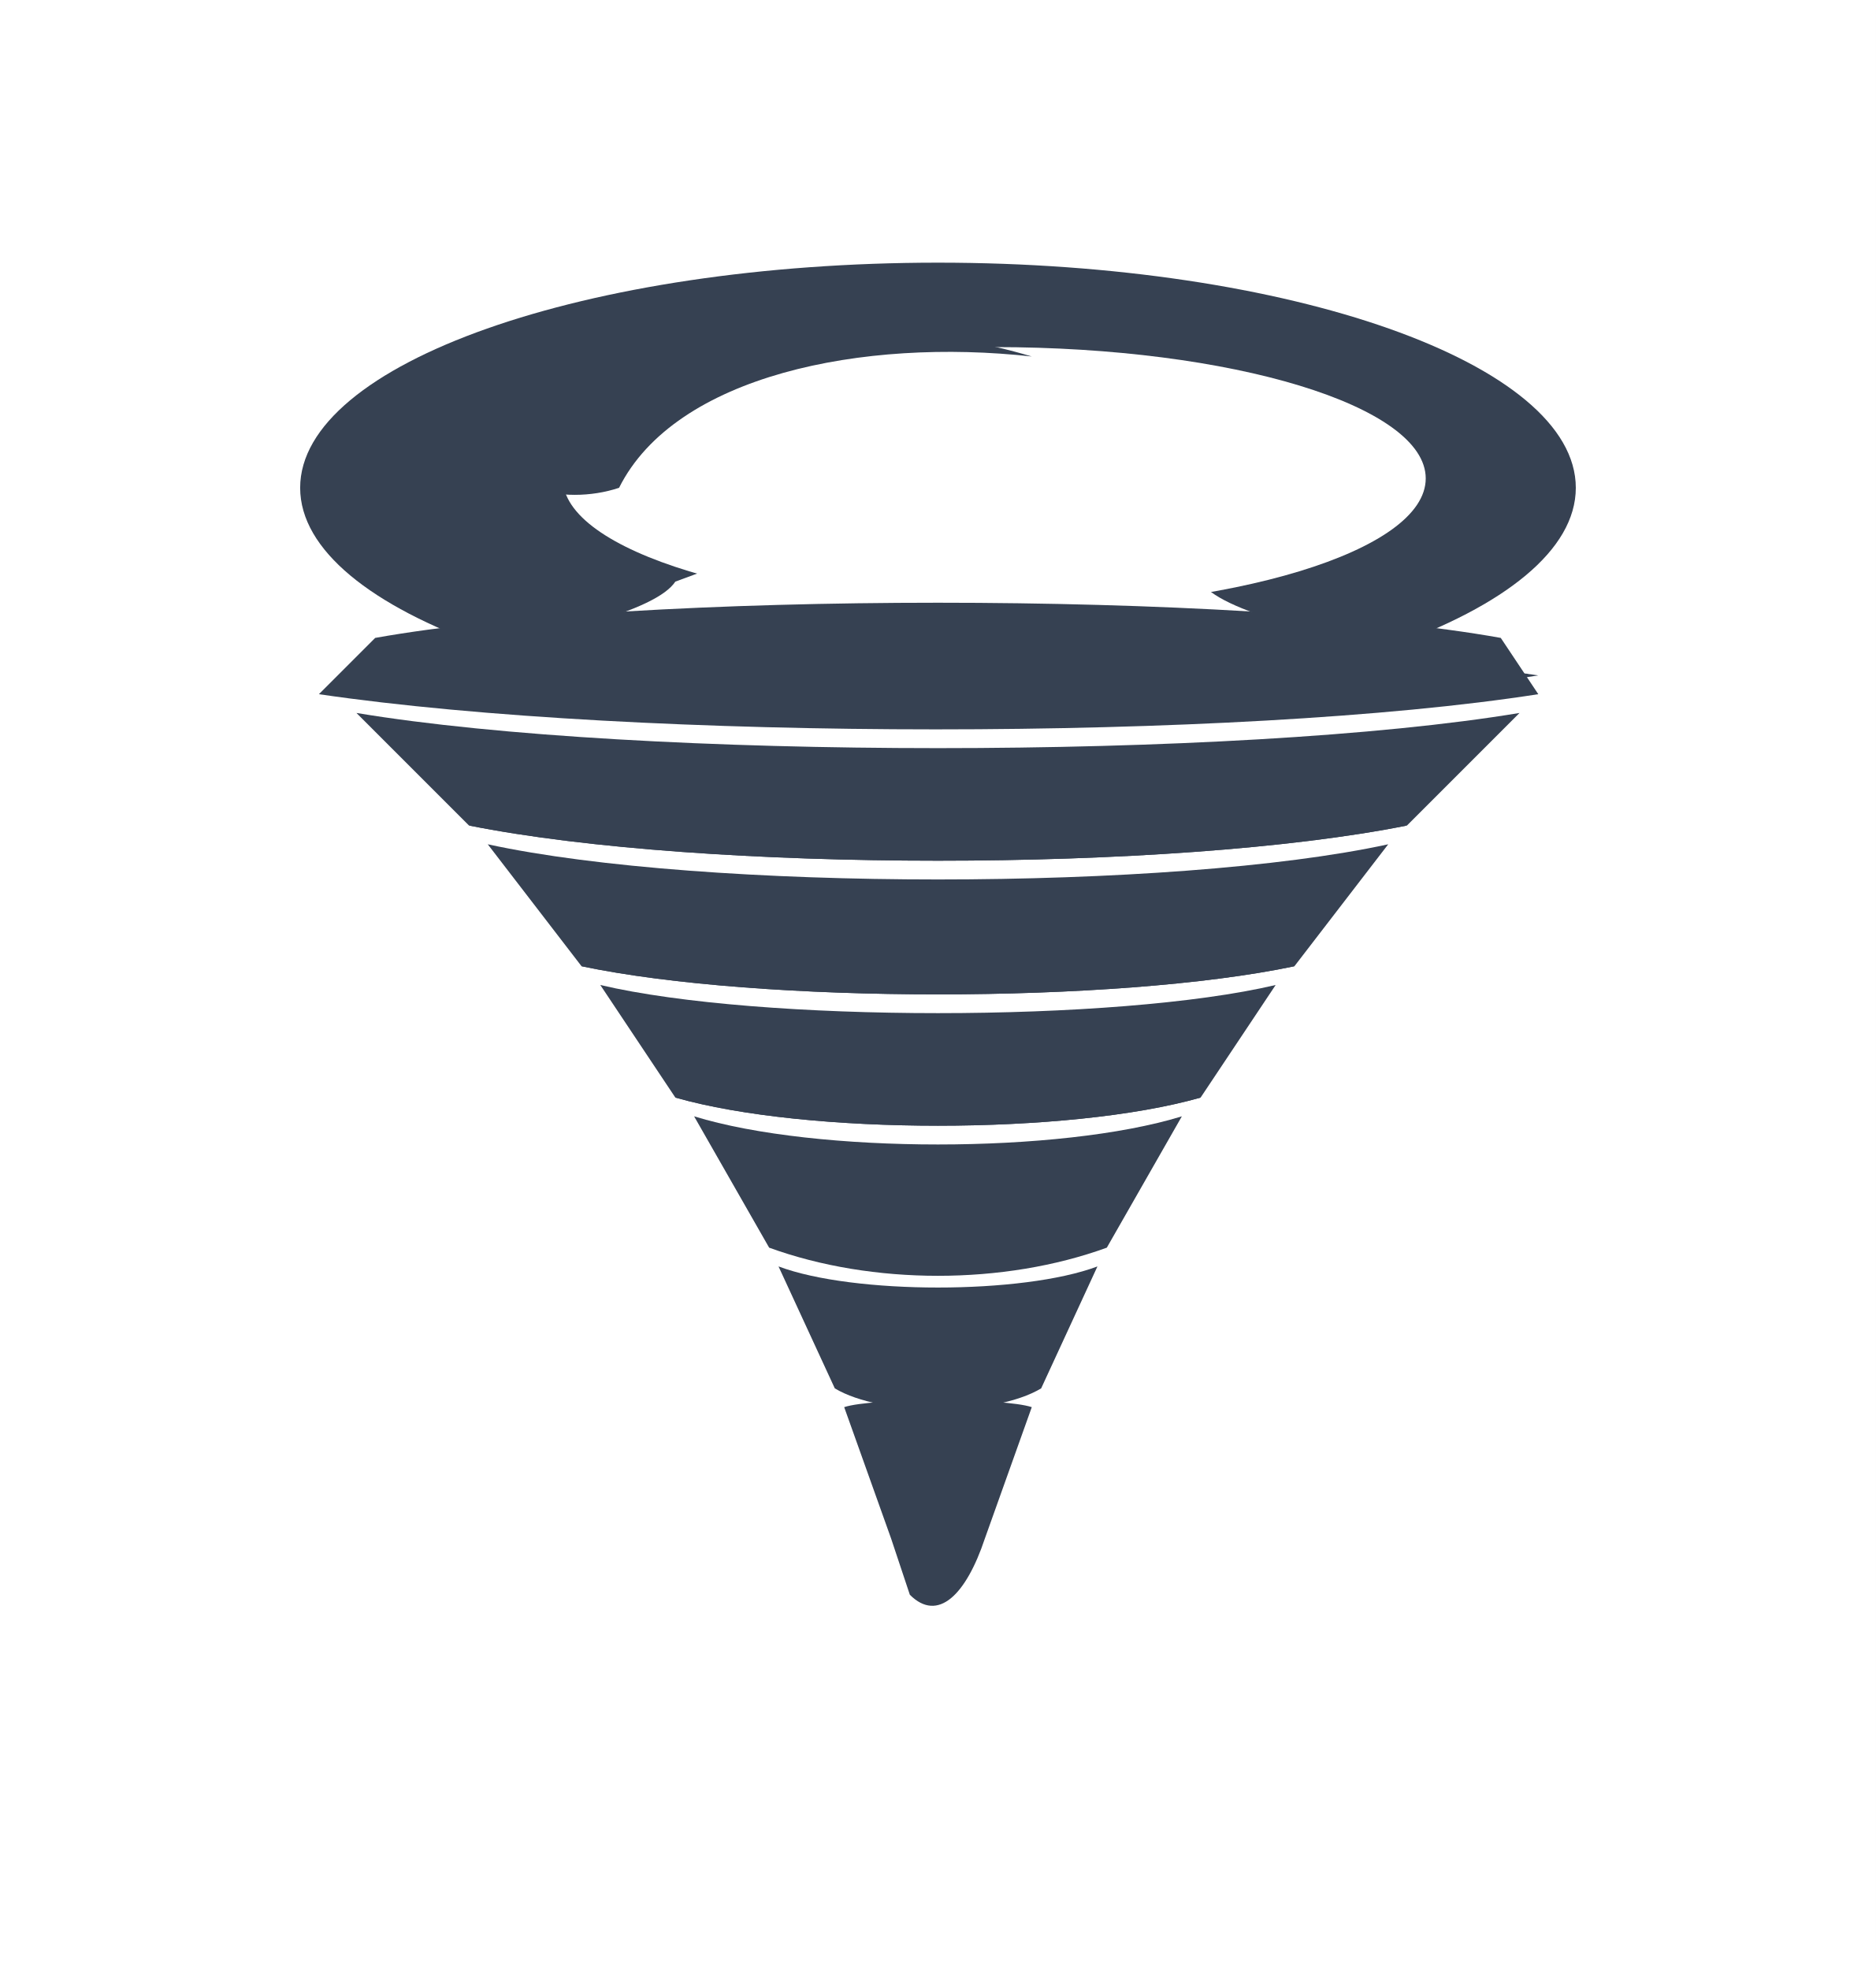
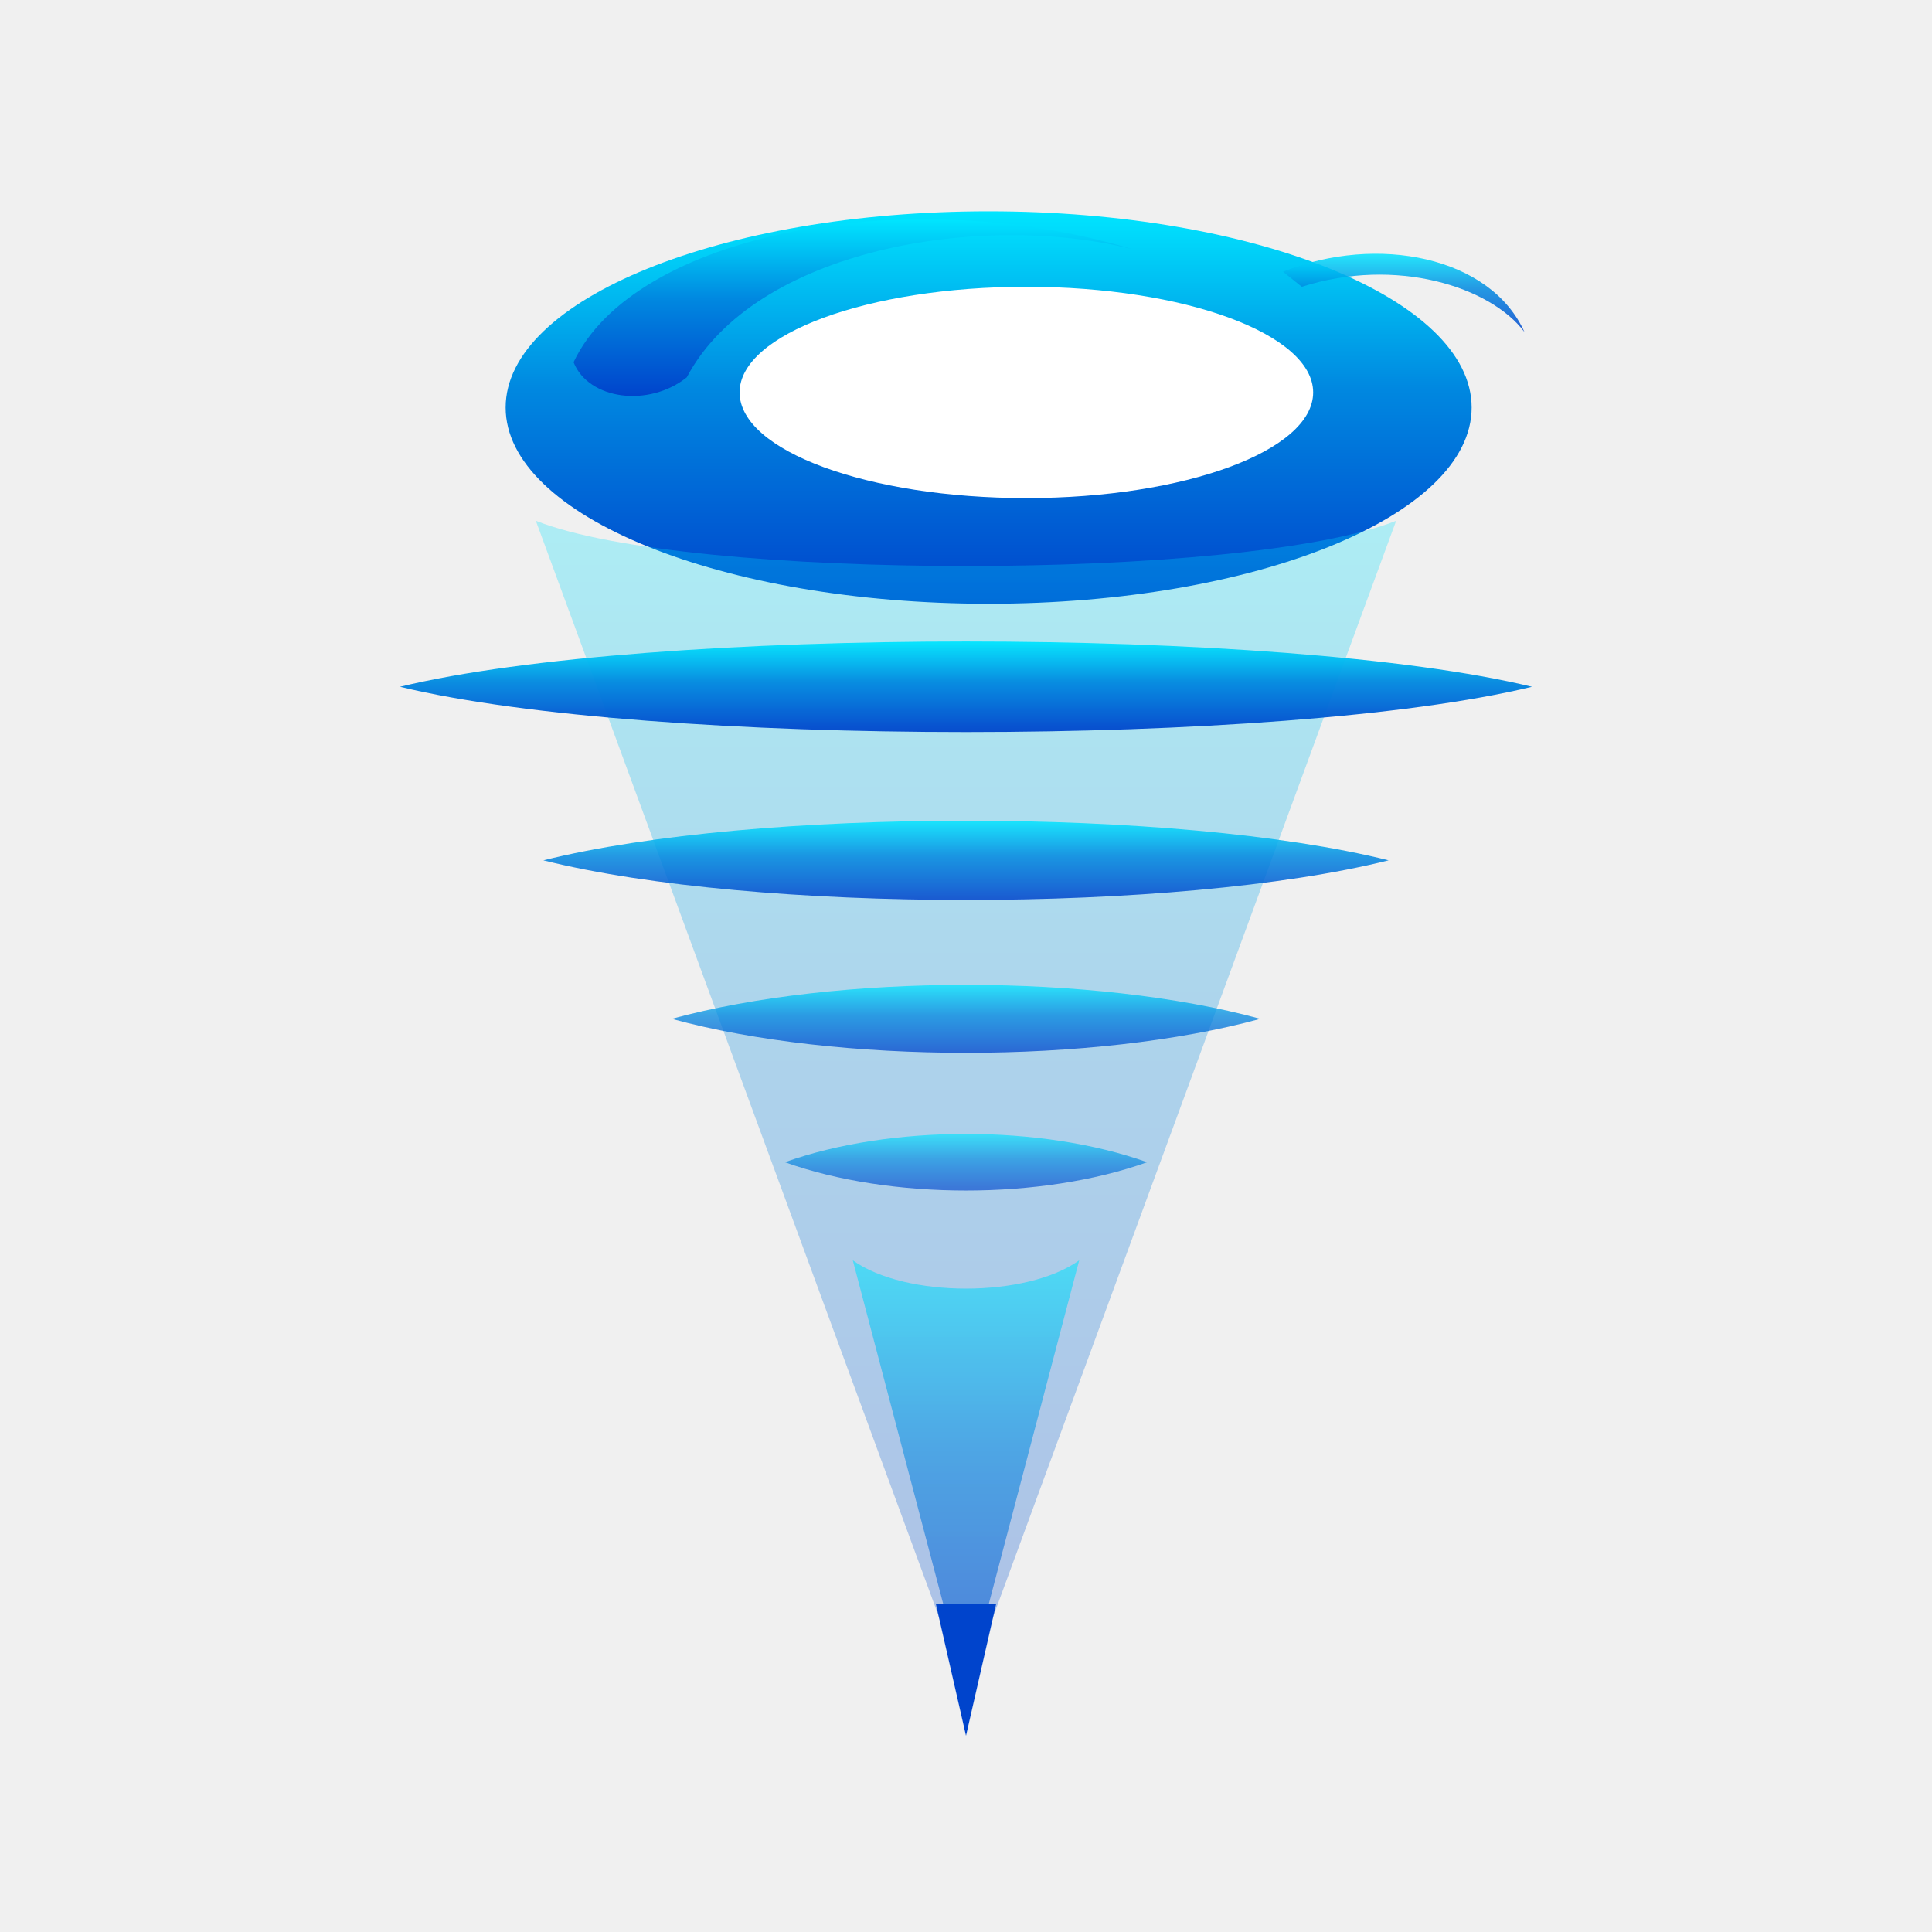
- <svg xmlns="http://www.w3.org/2000/svg" viewBox="0 0 200 210">
-   <rect width="200" height="210" fill="white" />
-   <ellipse cx="100" cy="52" rx="68" ry="24" fill="#364152" />
-   <ellipse cx="106" cy="51" rx="46" ry="14" fill="white" />
-   <path d="M 52 46 C 60 35 90 32 110 38 C 92 36 72 40 66 52 C 60 54 52 52 52 46 Z" fill="#364152" />
-   <path d="M 36 72 C 68 67 132 67 164 72 C 132 77 68 77 36 72 Z" fill="#364152" />
-   <path d="M 50 88 C 75 83 125 83 150 88 C 125 93 75 93 50 88 Z" fill="#364152" />
-   <path d="M 62 103 C 81 99 119 99 138 103 C 119 107 81 107 62 103 Z" fill="#364152" />
-   <path d="M 72 117 C 86 113 114 113 128 117 C 114 121 86 121 72 117 Z" fill="#364152" />
-   <path d="M 36 72 C 68 67 132 67 164 72             C 140 68 130 65 128 62             C 120 59 115 57.5 110 57            C 102 70 98 70 90 57            C 85 57.5 80 59 72 62            C 70 65 60 68 36 72 Z" fill="white" />
-   <path d="M 34 74 L 40 68 C 68 63 132 63 160 68 L 164 74             C 132 79 68 79 34 74 Z" fill="#364152" />
-   <path d="M 38 76 L 50 88 C 75 93 125 93 150 88 L 162 76            C 132 81 68 81 38 76 Z" fill="#364152" />
-   <path d="M 52 90 L 62 103 C 81 107 119 107 138 103 L 148 90            C 125 95 75 95 52 90 Z" fill="#364152" />
-   <path d="M 64 105 L 72 117 C 86 121 114 121 128 117 L 136 105            C 119 109 81 109 64 105 Z" fill="#364152" />
-   <path d="M 74 119 C 87 123 113 123 126 119 L 118 133 C 107 137 93 137 82 133 Z" fill="#364152" />
-   <path d="M 83 135 C 91 138 109 138 117 135 L 111 148 C 106 151 94 151 89 148 Z" fill="#364152" />
-   <path d="M 90 150 C 93 149 107 149 110 150 L 105 164 C 103 170 100 173 97 170 L 95 164 Z" fill="#364152" />
+ <svg xmlns="http://www.w3.org/2000/svg" viewBox="0 0 512 512">
+   <defs>
+     <linearGradient id="vg" x1="0.5" y1="0" x2="0.5" y2="1">
+       <stop offset="0%" stop-color="#00e5ff" />
+       <stop offset="45%" stop-color="#0088e0" />
+       <stop offset="100%" stop-color="#0044cc" />
+     </linearGradient>
+   </defs>
+   <ellipse cx="262" cy="108" rx="128" ry="52" fill="url(#vg)" />
+   <ellipse cx="272" cy="104" rx="76" ry="28" fill="white" />
+   <path d="M 152 96 C 168 62, 240 48, 300 66            C 260 56, 200 66, 182 100            C 172 108, 156 106, 152 96 Z" fill="url(#vg)" />
+   <path d="M 340 72 C 365 62, 395 68, 404 88            C 395 76, 370 68, 345 76 Z" fill="url(#vg)" opacity="0.85" />
+   <path d="M 142 138 L 256 448 L 370 138            C 330 154, 182 154, 142 138 Z" fill="url(#vg)" opacity="0.28" />
+   <path d="M 106 182 C 172 166, 340 166, 406 182            C 340 198, 172 198, 106 182 Z" fill="url(#vg)" opacity="0.95" />
+   <path d="M 144 228 C 200 214, 312 214, 368 228            C 312 242, 200 242, 144 228 Z" fill="url(#vg)" opacity="0.85" />
+   <path d="M 178 270 C 222 258, 290 258, 334 270            C 290 282, 222 282, 178 270 Z" fill="url(#vg)" opacity="0.75" />
+   <path d="M 208 308 C 236 298, 276 298, 304 308            C 276 318, 236 318, 208 308 Z" fill="url(#vg)" opacity="0.65" />
+   <path d="M 226 334 L 256 448 L 286 334            C 272 344, 240 344, 226 334 Z" fill="url(#vg)" opacity="0.55" />
+   <path d="M 248 425 L 256 460 L 264 425 Z" fill="#0044cc" />
</svg>
